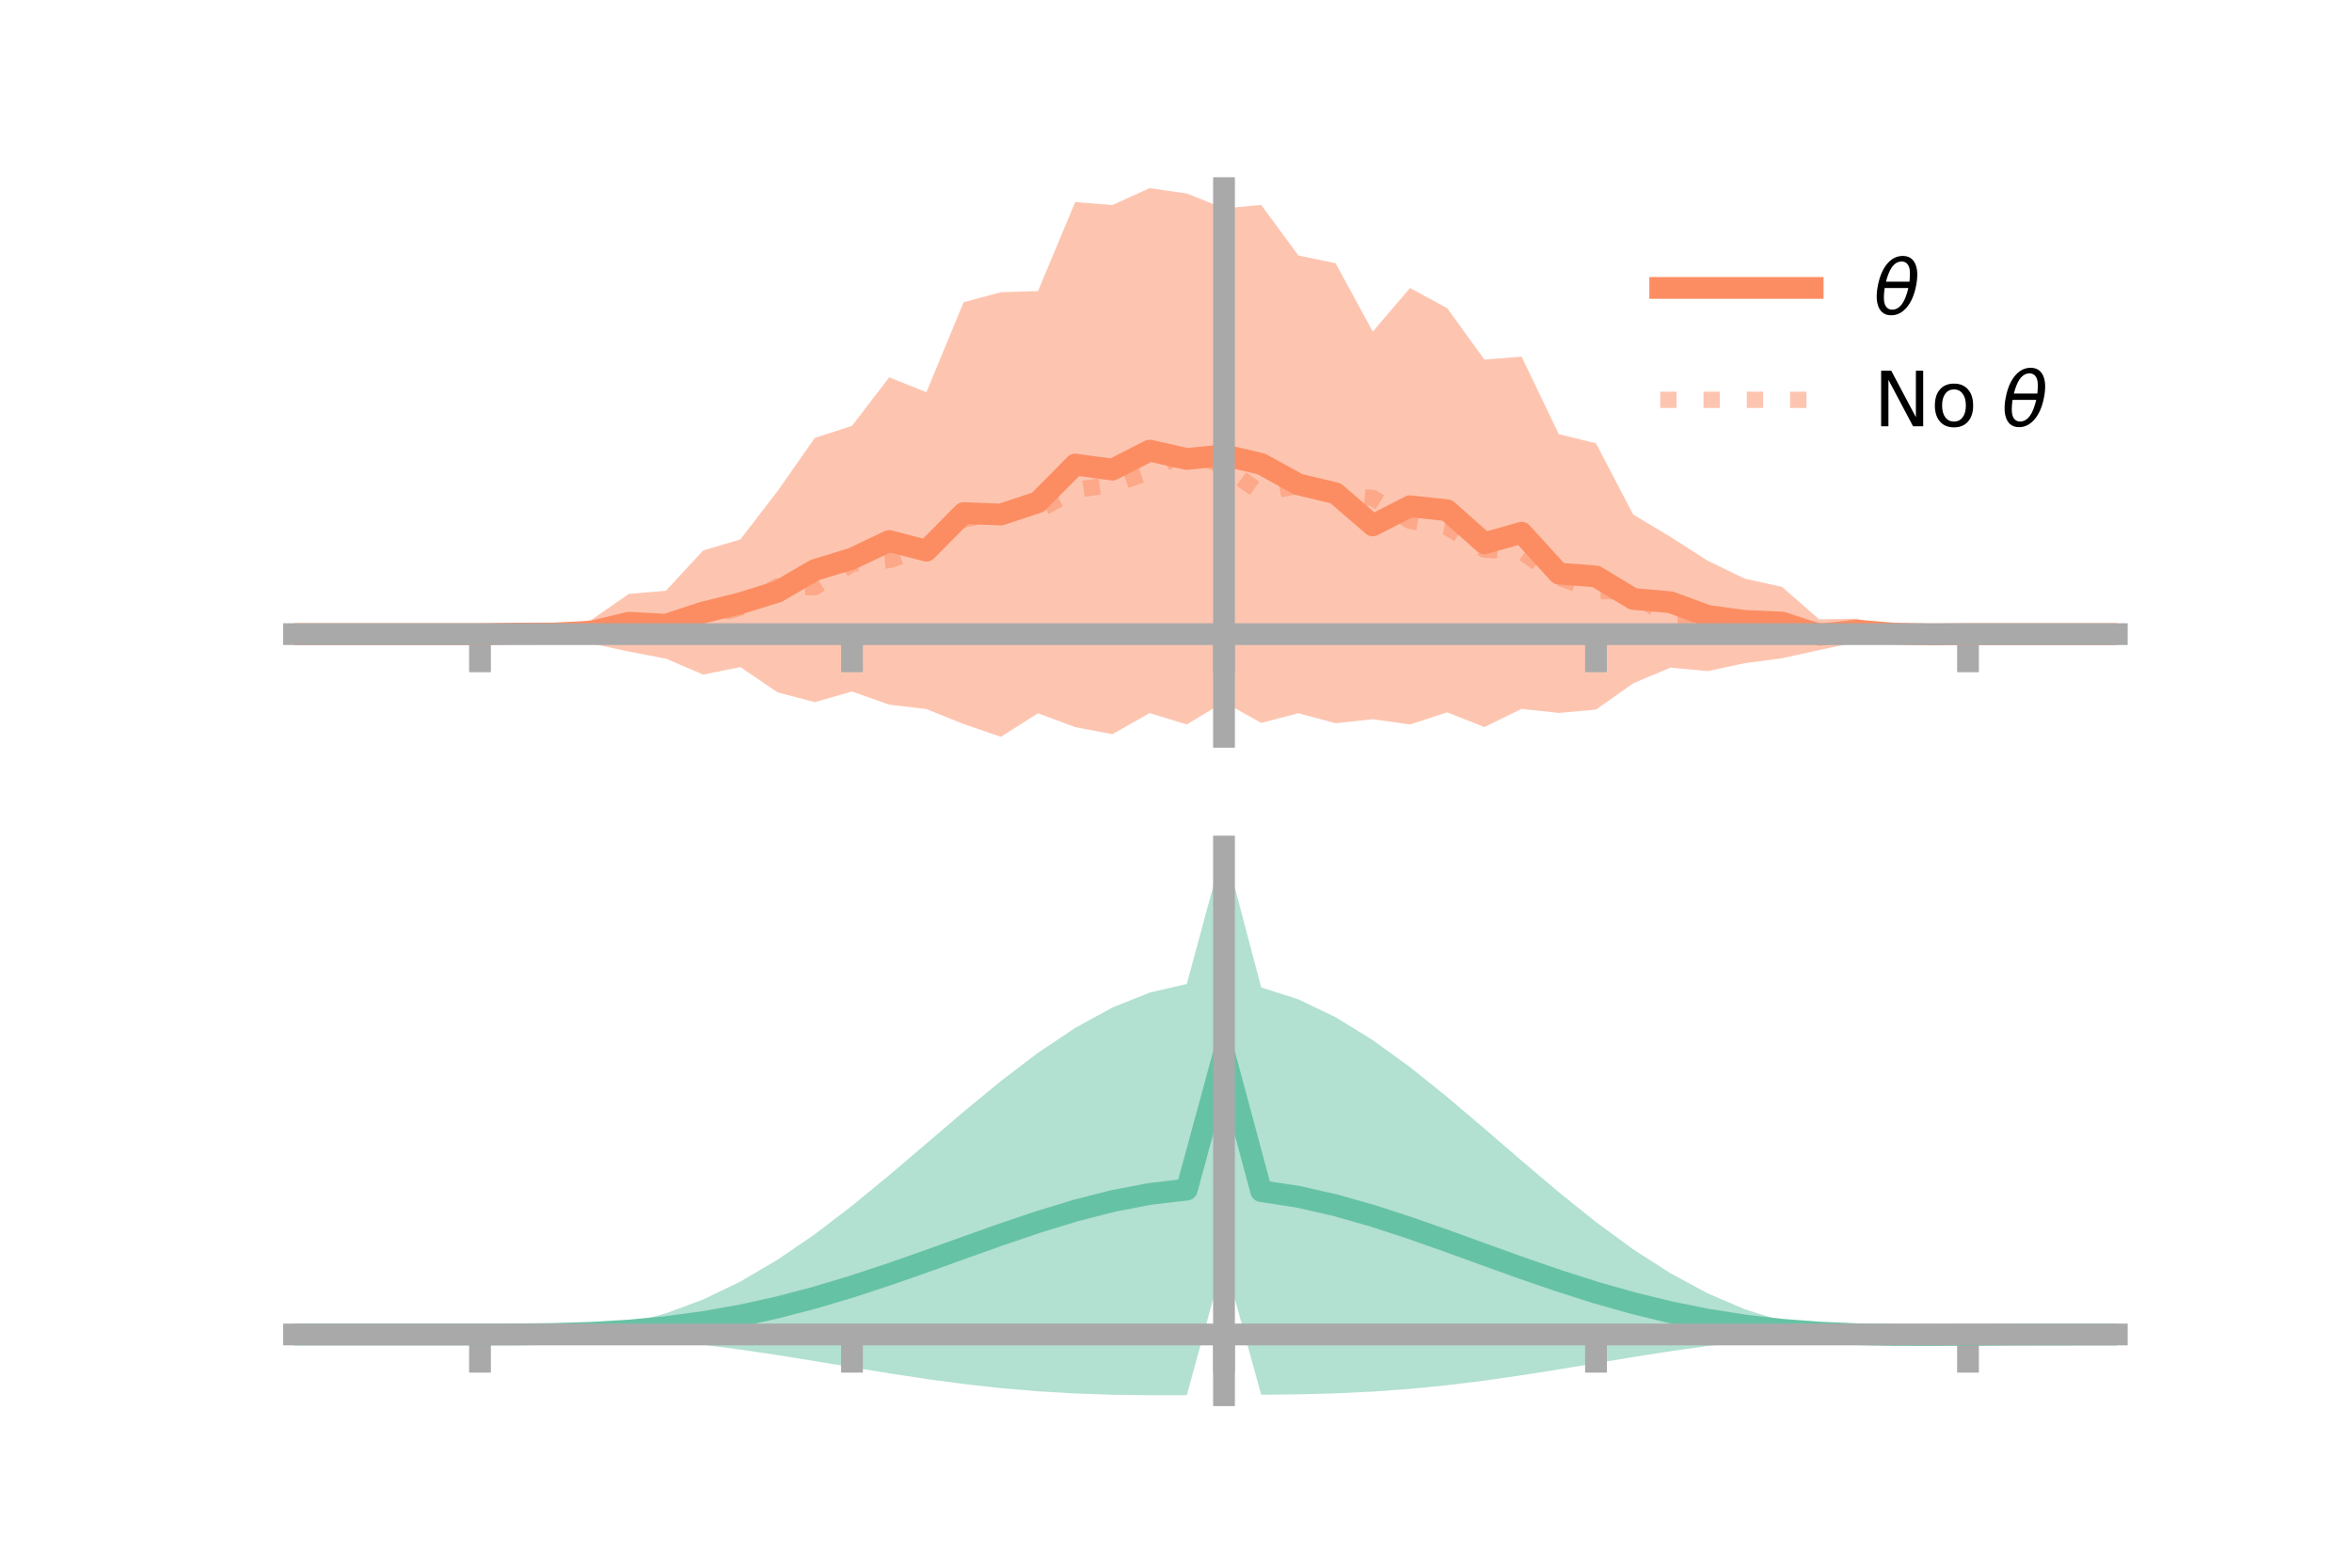
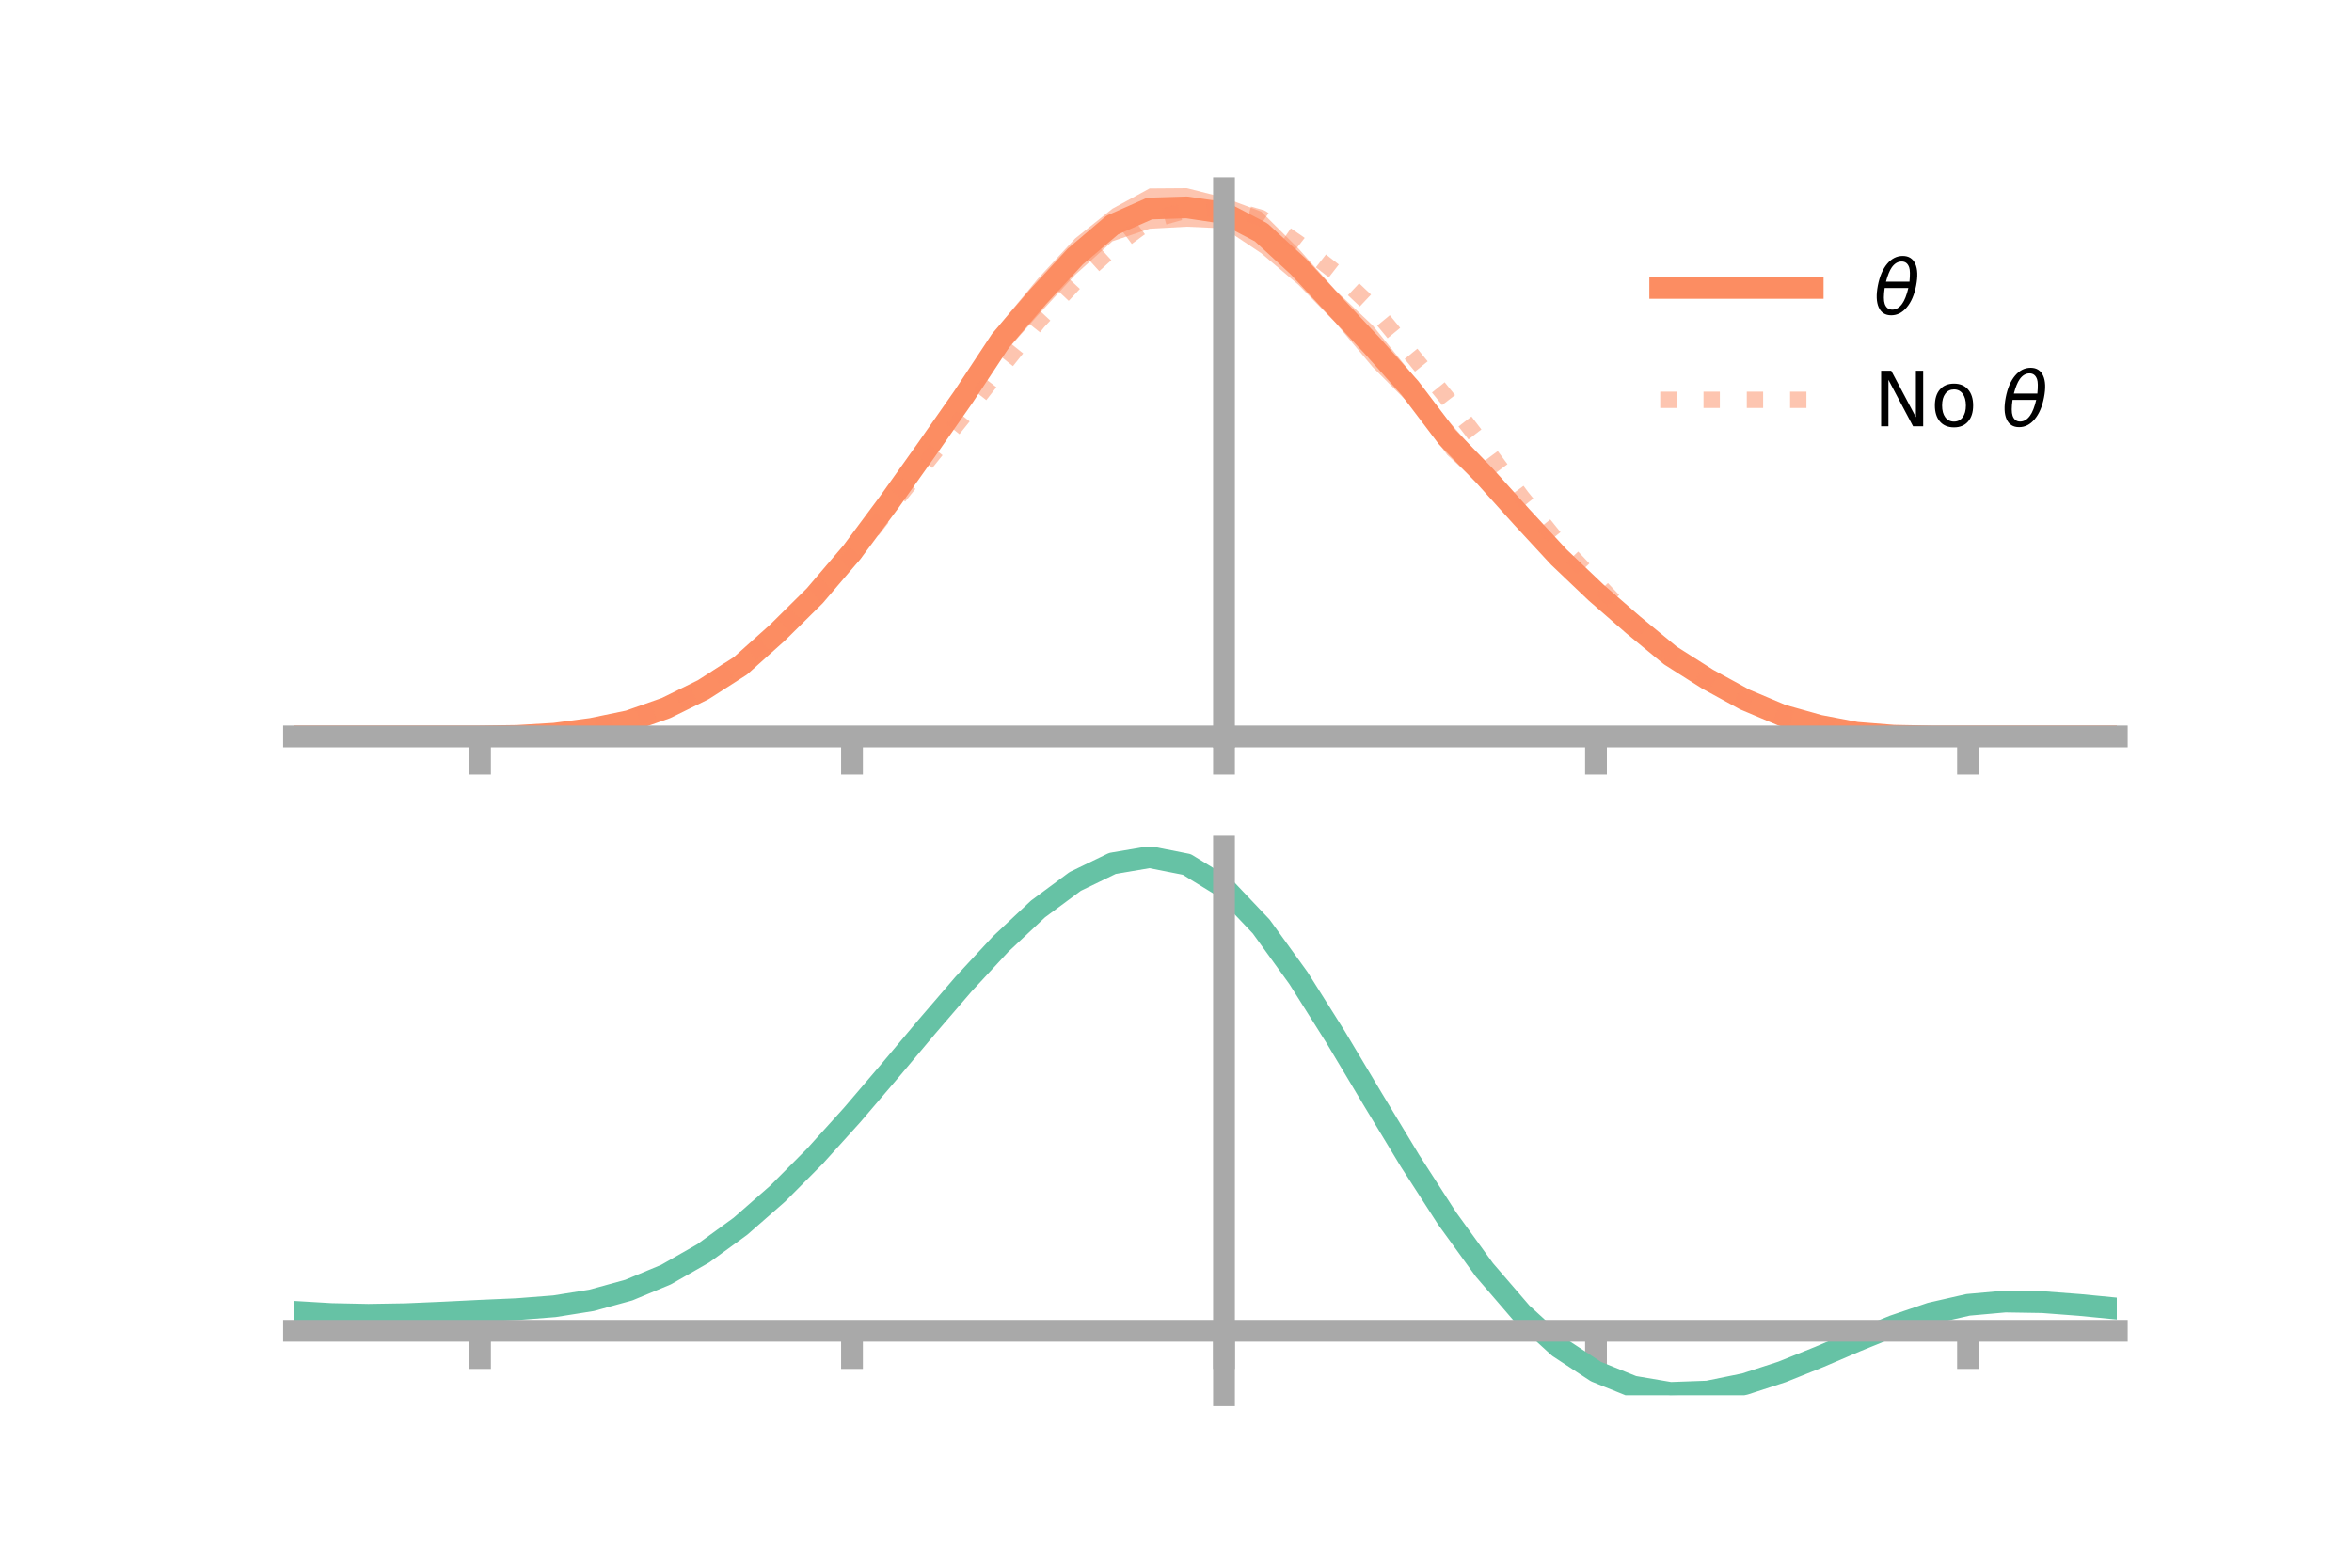
<svg xmlns="http://www.w3.org/2000/svg" xmlns:xlink="http://www.w3.org/1999/xlink" height="144pt" version="1.1" viewBox="0 0 216 144" width="216pt">
  <defs>
    <style type="text/css">*{stroke-linecap:butt;stroke-linejoin:round;}</style>
  </defs>
  <g id="figure_1">
    <g id="patch_1">
      <path d="M 0 144  L 216 144  L 216 0  L 0 0  z " style="fill:none;" />
    </g>
    <g id="axes_1">
      <g id="patch_2">
        <path d="M 27 67.68  L 194.4 67.68  L 194.4 17.28  L 27 17.28  z " style="fill:none;" />
      </g>
      <g id="PolyCollection_1">
-         <path clip-path="url(#pda809dd43f)" d="M 27 58.247  L 27 58.247  L 30.416 58.247  L 33.833 58.247  L 37.249 58.247  L 40.665 58.247  L 44.082 58.247  L 47.498 57.964  L 50.914 57.715  L 54.331 56.919  L 57.747 54.555  L 61.163 54.259  L 64.58 50.56  L 67.996 49.546  L 71.412 45.104  L 74.829 40.225  L 78.245 39.114  L 81.661 34.662  L 85.078 36.03  L 88.494 27.759  L 91.91 26.843  L 95.327 26.737  L 98.743 18.56  L 102.159 18.832  L 105.576 17.28  L 108.992 17.773  L 112.408 19.14  L 115.824 18.823  L 119.241 23.467  L 122.657 24.179  L 126.073 30.459  L 129.49 26.455  L 132.906 28.308  L 136.322 33.029  L 139.739 32.756  L 143.155 39.879  L 146.571 40.72  L 149.988 47.264  L 153.404 49.309  L 156.82 51.502  L 160.237 53.154  L 163.653 53.904  L 167.069 56.889  L 170.486 56.836  L 173.902 57.68  L 177.318 58.138  L 180.735 58.247  L 184.151 58.247  L 187.567 58.247  L 190.984 58.247  L 194.4 58.247  L 194.4 58.247  L 194.4 58.247  L 190.984 58.247  L 187.567 58.247  L 184.151 58.247  L 180.735 58.247  L 177.318 58.417  L 173.902 58.72  L 170.486 58.995  L 167.069 59.71  L 163.653 60.466  L 160.237 60.913  L 156.82 61.644  L 153.404 61.326  L 149.988 62.768  L 146.571 65.18  L 143.155 65.487  L 139.739 65.115  L 136.322 66.784  L 132.906 65.433  L 129.49 66.547  L 126.073 66.063  L 122.657 66.434  L 119.241 65.516  L 115.824 66.403  L 112.408 64.489  L 108.992 66.543  L 105.576 65.504  L 102.159 67.439  L 98.743 66.789  L 95.327 65.52  L 91.91 67.68  L 88.494 66.503  L 85.078 65.132  L 81.661 64.727  L 78.245 63.519  L 74.829 64.495  L 71.412 63.601  L 67.996 61.275  L 64.58 61.965  L 61.163 60.506  L 57.747 59.849  L 54.331 59.114  L 50.914 58.661  L 47.498 58.43  L 44.082 58.247  L 40.665 58.247  L 37.249 58.247  L 33.833 58.247  L 30.416 58.247  L 27 58.247  z " style="fill:#fc8d62;fill-opacity:0.5;" />
+         <path clip-path="url(#p95b13c65e0)" d="M 27 67.646  L 27 67.646  L 30.416 67.646  L 33.833 67.646  L 37.249 67.646  L 40.665 67.646  L 44.082 67.645  L 47.498 67.564  L 50.914 67.308  L 54.331 66.829  L 57.747 65.993  L 61.163 64.7  L 64.58 62.871  L 67.996 60.553  L 71.412 57.398  L 74.829 53.77  L 78.245 49.696  L 81.661 44.733  L 85.078 39.894  L 88.494 35.077  L 91.91 29.719  L 95.327 25.591  L 98.743 21.903  L 102.159 19.173  L 105.576 17.305  L 108.992 17.28  L 112.408 18.146  L 115.824 19.434  L 119.241 22.829  L 122.657 26.682  L 126.073 29.903  L 129.49 34.144  L 132.906 38.533  L 136.322 42.432  L 139.739 46.353  L 143.155 50.063  L 146.571 53.523  L 149.988 56.497  L 153.404 59.573  L 156.82 61.804  L 160.237 63.716  L 163.653 65.378  L 167.069 66.403  L 170.486 67.164  L 173.902 67.493  L 177.318 67.613  L 180.735 67.646  L 184.151 67.646  L 187.567 67.646  L 190.984 67.646  L 194.4 67.646  L 194.4 67.646  L 194.4 67.646  L 190.984 67.646  L 187.567 67.646  L 184.151 67.646  L 180.735 67.647  L 177.318 67.68  L 173.902 67.665  L 170.486 67.452  L 167.069 66.915  L 163.653 66.018  L 160.237 64.793  L 156.82 62.96  L 153.404 60.852  L 149.988 58.301  L 146.571 55.321  L 143.155 52.273  L 139.739 48.589  L 136.322 44.93  L 132.906 41.778  L 129.49 37.157  L 126.073 33.731  L 122.657 29.652  L 119.241 26.156  L 115.824 23.257  L 112.408 20.978  L 108.992 20.823  L 105.576 21.01  L 102.159 22.164  L 98.743 25.239  L 95.327 28.947  L 91.91 32.795  L 88.494 37.784  L 85.078 42.738  L 81.661 47.512  L 78.245 51.737  L 74.829 55.669  L 71.412 58.803  L 67.996 61.776  L 64.58 63.838  L 61.163 65.375  L 57.747 66.485  L 54.331 67.064  L 50.914 67.484  L 47.498 67.631  L 44.082 67.647  L 40.665 67.646  L 37.249 67.646  L 33.833 67.646  L 30.416 67.646  L 27 67.646  z " style="fill:#fc8d62;fill-opacity:0.5;" />
      </g>
      <g id="matplotlib.axis_1">
        <g id="xtick_1">
          <g id="line2d_1">
            <defs>
-               <path d="M 0 0  L 0 3.5  " id="m765028ba4d" style="stroke:#a9a9a9;stroke-width:2;" />
+               <path d="M 0 0  L 0 3.5  " id="mfbc73f2fe8" style="stroke:#a9a9a9;stroke-width:2;" />
            </defs>
            <g>
-               <use style="fill:#a9a9a9;stroke:#a9a9a9;stroke-width:2;" x="44.082" xlink:href="#m765028ba4d" y="58.247" />
+               <use style="fill:#a9a9a9;stroke:#a9a9a9;stroke-width:2;" x="44.082" xlink:href="#mfbc73f2fe8" y="67.646" />
            </g>
          </g>
        </g>
        <g id="xtick_2">
          <g id="line2d_2">
            <g>
-               <use style="fill:#a9a9a9;stroke:#a9a9a9;stroke-width:2;" x="78.245" xlink:href="#m765028ba4d" y="58.247" />
+               <use style="fill:#a9a9a9;stroke:#a9a9a9;stroke-width:2;" x="78.245" xlink:href="#mfbc73f2fe8" y="67.646" />
            </g>
          </g>
        </g>
        <g id="xtick_3">
          <g id="line2d_3">
            <g>
-               <use style="fill:#a9a9a9;stroke:#a9a9a9;stroke-width:2;" x="112.408" xlink:href="#m765028ba4d" y="58.247" />
+               <use style="fill:#a9a9a9;stroke:#a9a9a9;stroke-width:2;" x="112.408" xlink:href="#mfbc73f2fe8" y="67.646" />
            </g>
          </g>
        </g>
        <g id="xtick_4">
          <g id="line2d_4">
            <g>
-               <use style="fill:#a9a9a9;stroke:#a9a9a9;stroke-width:2;" x="146.571" xlink:href="#m765028ba4d" y="58.247" />
+               <use style="fill:#a9a9a9;stroke:#a9a9a9;stroke-width:2;" x="146.571" xlink:href="#mfbc73f2fe8" y="67.646" />
            </g>
          </g>
        </g>
        <g id="xtick_5">
          <g id="line2d_5">
            <g>
-               <use style="fill:#a9a9a9;stroke:#a9a9a9;stroke-width:2;" x="180.735" xlink:href="#m765028ba4d" y="58.247" />
+               <use style="fill:#a9a9a9;stroke:#a9a9a9;stroke-width:2;" x="180.735" xlink:href="#mfbc73f2fe8" y="67.646" />
            </g>
          </g>
        </g>
      </g>
      <g id="matplotlib.axis_2" />
      <g id="line2d_6">
-         <path clip-path="url(#pda809dd43f)" d="M 27 58.247  L 30.416 58.247  L 33.833 58.247  L 37.249 58.247  L 40.665 58.247  L 44.082 58.247  L 47.498 58.197  L 50.914 58.188  L 54.331 58.017  L 57.747 57.202  L 61.163 57.383  L 64.58 56.262  L 67.996 55.411  L 71.412 54.352  L 74.829 52.36  L 78.245 51.316  L 81.661 49.695  L 85.078 50.581  L 88.494 47.131  L 91.91 47.262  L 95.327 46.129  L 98.743 42.674  L 102.159 43.135  L 105.576 41.392  L 108.992 42.158  L 112.408 41.815  L 115.824 42.613  L 119.241 44.492  L 122.657 45.307  L 126.073 48.261  L 129.49 46.501  L 132.906 46.871  L 136.322 49.906  L 139.739 48.935  L 143.155 52.683  L 146.571 52.95  L 149.988 55.016  L 153.404 55.317  L 156.82 56.573  L 160.237 57.033  L 163.653 57.185  L 167.069 58.299  L 170.486 57.915  L 173.902 58.2  L 177.318 58.278  L 180.735 58.247  L 184.151 58.247  L 187.567 58.247  L 190.984 58.247  L 194.4 58.247  " style="fill:none;stroke:#fc8d62;stroke-linecap:square;stroke-width:2;" />
+         <path clip-path="url(#p95b13c65e0)" d="M 27 67.646  L 30.416 67.646  L 33.833 67.646  L 37.249 67.646  L 40.665 67.646  L 44.082 67.646  L 47.498 67.597  L 50.914 67.396  L 54.331 66.946  L 57.747 66.239  L 61.163 65.037  L 64.58 63.354  L 67.996 61.164  L 71.412 58.101  L 74.829 54.72  L 78.245 50.716  L 81.661 46.123  L 85.078 41.316  L 88.494 36.43  L 91.91 31.257  L 95.327 27.269  L 98.743 23.571  L 102.159 20.668  L 105.576 19.157  L 108.992 19.051  L 112.408 19.562  L 115.824 21.346  L 119.241 24.493  L 122.657 28.167  L 126.073 31.817  L 129.49 35.65  L 132.906 40.156  L 136.322 43.681  L 139.739 47.471  L 143.155 51.168  L 146.571 54.422  L 149.988 57.399  L 153.404 60.213  L 156.82 62.382  L 160.237 64.255  L 163.653 65.698  L 167.069 66.659  L 170.486 67.308  L 173.902 67.579  L 177.318 67.646  L 180.735 67.646  L 184.151 67.646  L 187.567 67.646  L 190.984 67.646  L 194.4 67.646  " style="fill:none;stroke:#fc8d62;stroke-linecap:square;stroke-width:2;" />
      </g>
      <g id="line2d_7">
-         <path clip-path="url(#pda809dd43f)" d="M 27 58.247  L 30.416 58.247  L 33.833 58.247  L 37.249 58.247  L 40.665 58.247  L 44.082 58.247  L 47.498 58.276  L 50.914 58.08  L 54.331 58.127  L 57.747 57.659  L 61.163 57.333  L 64.58 56.76  L 67.996 55.814  L 71.412 53.863  L 74.829 53.94  L 78.245 51.778  L 81.661 51.448  L 85.078 50.314  L 88.494 47.693  L 91.91 47.125  L 95.327 46.901  L 98.743 45.002  L 102.159 44.525  L 105.576 43.354  L 108.992 41.392  L 112.408 42.865  L 115.824 45.287  L 119.241 44.601  L 122.657 45.445  L 126.073 45.742  L 129.49 47.839  L 132.906 48.427  L 136.322 50.487  L 139.739 50.682  L 143.155 53.043  L 146.571 54.29  L 149.988 54.348  L 153.404 56.972  L 156.82 56.639  L 160.237 56.82  L 163.653 57.518  L 167.069 57.958  L 170.486 57.997  L 173.902 58.225  L 177.318 58.195  L 180.735 58.248  L 184.151 58.247  L 187.567 58.247  L 190.984 58.247  L 194.4 58.247  " style="fill:none;stroke:#fc8d62;stroke-dasharray:1.5,2.475;stroke-dashoffset:0;stroke-opacity:0.5;stroke-width:1.5;" />
+         <path clip-path="url(#p95b13c65e0)" d="M 27 67.646  L 30.416 67.646  L 33.833 67.646  L 37.249 67.646  L 40.665 67.646  L 44.082 67.646  L 47.498 67.608  L 50.914 67.399  L 54.331 66.954  L 57.747 66.125  L 61.163 64.893  L 64.58 63.126  L 67.996 60.839  L 71.412 58  L 74.829 54.695  L 78.245 51.091  L 81.661 46.701  L 85.078 42.463  L 88.494 38.207  L 91.91 33.828  L 95.327 29.556  L 98.743 25.9  L 102.159 22.8  L 105.576 20.262  L 108.992 19.317  L 112.408 19.051  L 115.824 20.02  L 119.241 22.356  L 122.657 25.018  L 126.073 28.241  L 129.49 32.384  L 132.906 36.59  L 136.322 41.038  L 139.739 45.646  L 143.155 49.877  L 146.571 53.488  L 149.988 57.115  L 153.404 60.043  L 156.82 62.47  L 160.237 64.394  L 163.653 65.79  L 167.069 66.734  L 170.486 67.291  L 173.902 67.579  L 177.318 67.647  L 180.735 67.646  L 184.151 67.646  L 187.567 67.646  L 190.984 67.646  L 194.4 67.646  " style="fill:none;stroke:#fc8d62;stroke-dasharray:1.5,2.475;stroke-dashoffset:0;stroke-opacity:0.5;stroke-width:1.5;" />
      </g>
      <g id="patch_3">
        <path d="M 112.408 67.68  L 112.408 17.28  " style="fill:none;stroke:#a9a9a9;stroke-linecap:square;stroke-linejoin:miter;stroke-width:2;" />
      </g>
      <g id="patch_4">
        <path d="M 194.4 67.68  L 194.4 17.28  " style="fill:none;" />
      </g>
      <g id="patch_5">
-         <path d="M 27 58.247  L 194.4 58.247  " style="fill:none;stroke:#a9a9a9;stroke-linecap:square;stroke-linejoin:miter;stroke-width:2;" />
+         <path d="M 27 67.646  L 194.4 67.646  " style="fill:none;stroke:#a9a9a9;stroke-linecap:square;stroke-linejoin:miter;stroke-width:2;" />
      </g>
      <g id="patch_6">
        <path d="M 27 17.28  L 194.4 17.28  " style="fill:none;" />
      </g>
      <g id="legend_1">
        <g id="line2d_8">
          <path d="M 152.47 26.449  L 166.47 26.449  " style="fill:none;stroke:#fc8d62;stroke-linecap:square;stroke-width:2;" />
        </g>
        <g id="line2d_9" />
        <g id="text_1">
          <g transform="translate(172.07 28.89891)scale(0.07 -0.07)">
            <defs>
              <path d="M 45.516 34.672  L 14.453 34.672  Q 12.359 20.062 14.5 13.875  Q 17.188 6.25 24.469 6.25  Q 31.781 6.25 37.359 13.922  Q 42.234 20.656 45.516 34.672  z M 47.016 42.969  Q 48.344 56.844 46.625 61.719  Q 43.953 69.438 36.766 69.438  Q 29.297 69.438 23.828 61.812  Q 19.531 55.672 16.156 42.969  z M 38.188 76.766  Q 49.906 76.766 54.594 66.406  Q 59.281 56.109 55.719 37.844  Q 52.203 19.625 43.453 9.281  Q 34.766 -1.125 23.047 -1.125  Q 11.281 -1.125 6.641 9.281  Q 2 19.625 5.516 37.844  Q 9.078 56.109 17.719 66.406  Q 26.422 76.766 38.188 76.766  z " id="DejaVuSans-Oblique-952" />
            </defs>
            <use transform="translate(0 0.234375)" xlink:href="#DejaVuSans-Oblique-952" />
          </g>
        </g>
        <g id="line2d_10">
          <path d="M 152.47 36.724  L 166.47 36.724  " style="fill:none;stroke:#fc8d62;stroke-dasharray:1.5,2.475;stroke-dashoffset:0;stroke-opacity:0.5;stroke-width:1.5;" />
        </g>
        <g id="line2d_11" />
        <g id="text_2">
          <g transform="translate(172.07 39.17359)scale(0.07 -0.07)">
            <defs>
              <path d="M 9.812 72.906  L 23.094 72.906  L 55.422 11.922  L 55.422 72.906  L 64.984 72.906  L 64.984 0  L 51.703 0  L 19.391 60.984  L 19.391 0  L 9.812 0  z " id="DejaVuSans-78" />
              <path d="M 30.609 48.391  Q 23.391 48.391 19.188 42.75  Q 14.984 37.109 14.984 27.297  Q 14.984 17.484 19.156 11.844  Q 23.344 6.203 30.609 6.203  Q 37.797 6.203 41.984 11.859  Q 46.188 17.531 46.188 27.297  Q 46.188 37.016 41.984 42.703  Q 37.797 48.391 30.609 48.391  z M 30.609 56  Q 42.328 56 49.016 48.375  Q 55.719 40.766 55.719 27.297  Q 55.719 13.875 49.016 6.219  Q 42.328 -1.422 30.609 -1.422  Q 18.844 -1.422 12.172 6.219  Q 5.516 13.875 5.516 27.297  Q 5.516 40.766 12.172 48.375  Q 18.844 56 30.609 56  z " id="DejaVuSans-111" />
              <path id="DejaVuSans-32" />
            </defs>
            <use transform="translate(0 0.234375)" xlink:href="#DejaVuSans-78" />
            <use transform="translate(74.80469 0.234375)" xlink:href="#DejaVuSans-111" />
            <use transform="translate(135.9863 0.234375)" xlink:href="#DejaVuSans-32" />
            <use transform="translate(167.7734 0.234375)" xlink:href="#DejaVuSans-Oblique-952" />
          </g>
        </g>
      </g>
    </g>
    <g id="axes_2">
      <g id="patch_7">
        <path d="M 27 128.16  L 194.4 128.16  L 194.4 77.76  L 27 77.76  z " style="fill:none;" />
      </g>
      <g id="PolyCollection_2">
-         <path clip-path="url(#p4880ada780)" d="M 27 122.581  L 27 122.575  L 30.416 122.577  L 33.833 122.577  L 37.249 122.578  L 40.665 122.578  L 44.082 122.578  L 47.498 122.559  L 50.914 122.438  L 54.331 122.125  L 57.747 121.543  L 61.163 120.635  L 64.58 119.364  L 67.996 117.718  L 71.412 115.709  L 74.829 113.37  L 78.245 110.758  L 81.661 107.95  L 85.078 105.037  L 88.494 102.12  L 91.91 99.305  L 95.327 96.703  L 98.743 94.417  L 102.159 92.546  L 105.576 91.177  L 108.992 90.383  L 112.408 77.76  L 115.824 90.7  L 119.241 91.795  L 122.657 93.437  L 126.073 95.544  L 129.49 98.021  L 132.906 100.764  L 136.322 103.665  L 139.739 106.615  L 143.155 109.51  L 146.571 112.252  L 149.988 114.756  L 153.404 116.954  L 156.82 118.799  L 160.237 120.265  L 163.653 121.353  L 167.069 122.081  L 170.486 122.457  L 173.902 122.496  L 177.318 122.503  L 180.735 122.525  L 184.151 122.544  L 187.567 122.558  L 190.984 122.567  L 194.4 122.572  L 194.4 122.587  L 194.4 122.587  L 190.984 122.598  L 187.567 122.618  L 184.151 122.65  L 180.735 122.699  L 177.318 122.753  L 173.902 122.743  L 170.486 122.653  L 167.069 122.729  L 163.653 122.937  L 160.237 123.244  L 156.82 123.642  L 153.404 124.117  L 149.988 124.65  L 146.571 125.215  L 143.155 125.783  L 139.739 126.326  L 136.322 126.817  L 132.906 127.238  L 129.49 127.575  L 126.073 127.823  L 122.657 127.986  L 119.241 128.077  L 115.824 128.117  L 112.408 115.679  L 108.992 128.157  L 105.576 128.16  L 102.159 128.114  L 98.743 127.998  L 95.327 127.797  L 91.91 127.506  L 88.494 127.126  L 85.078 126.668  L 81.661 126.148  L 78.245 125.591  L 74.829 125.023  L 71.412 124.472  L 67.996 123.966  L 64.58 123.527  L 61.163 123.169  L 57.747 122.902  L 54.331 122.723  L 50.914 122.624  L 47.498 122.584  L 44.082 122.578  L 40.665 122.578  L 37.249 122.578  L 33.833 122.578  L 30.416 122.579  L 27 122.581  z " style="fill:#66c2a5;fill-opacity:0.5;" />
+         <path clip-path="url(#p221bffe8b8)" d="M 27 120.538  L 27 120.456  L 30.416 120.669  L 33.833 120.742  L 37.249 120.68  L 40.665 120.525  L 44.082 120.348  L 47.498 120.193  L 50.914 119.921  L 54.331 119.373  L 57.747 118.422  L 61.163 116.977  L 64.58 114.987  L 67.996 112.443  L 71.412 109.377  L 74.829 105.857  L 78.245 101.983  L 81.661 97.886  L 85.078 93.719  L 88.494 89.657  L 91.91 85.89  L 95.327 82.615  L 98.743 80.036  L 102.159 78.352  L 105.576 77.76  L 108.992 78.445  L 112.408 80.575  L 115.824 84.227  L 119.241 89.024  L 122.657 94.529  L 126.073 100.332  L 129.49 106.078  L 132.906 111.466  L 136.322 116.262  L 139.739 120.3  L 143.155 123.475  L 146.571 125.751  L 149.988 127.146  L 153.404 127.731  L 156.82 127.616  L 160.237 126.936  L 163.653 125.841  L 167.069 124.495  L 170.486 123.058  L 173.902 121.691  L 177.318 120.546  L 180.735 119.773  L 184.151 119.471  L 187.567 119.53  L 190.984 119.798  L 194.4 120.142  L 194.4 120.25  L 194.4 120.25  L 190.984 119.93  L 187.567 119.679  L 184.151 119.63  L 180.735 119.937  L 177.318 120.721  L 173.902 121.896  L 170.486 123.309  L 167.069 124.798  L 163.653 126.192  L 160.237 127.323  L 156.82 128.029  L 153.404 128.16  L 149.988 127.591  L 146.571 126.227  L 143.155 124.013  L 139.739 120.935  L 136.322 117.03  L 132.906 112.392  L 129.49 107.178  L 126.073 101.613  L 122.657 95.984  L 119.241 90.639  L 115.824 85.978  L 112.408 82.429  L 108.992 80.365  L 105.576 79.703  L 102.159 80.274  L 98.743 81.895  L 95.327 84.374  L 91.91 87.514  L 88.494 91.12  L 85.078 95.001  L 81.661 98.976  L 78.245 102.88  L 74.829 106.568  L 71.412 109.918  L 67.996 112.839  L 64.58 115.27  L 61.163 117.182  L 57.747 118.582  L 54.331 119.512  L 50.914 120.048  L 47.498 120.31  L 44.082 120.453  L 40.665 120.614  L 37.249 120.751  L 33.833 120.801  L 30.416 120.731  L 27 120.538  z " style="fill:#66c2a5;fill-opacity:0.5;" />
      </g>
      <g id="matplotlib.axis_3">
        <g id="xtick_6">
          <g id="line2d_12">
            <g>
-               <use style="fill:#a9a9a9;stroke:#a9a9a9;stroke-width:2;" x="44.082" xlink:href="#m765028ba4d" y="122.578" />
+               <use style="fill:#a9a9a9;stroke:#a9a9a9;stroke-width:2;" x="44.082" xlink:href="#mfbc73f2fe8" y="122.239" />
            </g>
          </g>
        </g>
        <g id="xtick_7">
          <g id="line2d_13">
            <g>
-               <use style="fill:#a9a9a9;stroke:#a9a9a9;stroke-width:2;" x="78.245" xlink:href="#m765028ba4d" y="122.578" />
+               <use style="fill:#a9a9a9;stroke:#a9a9a9;stroke-width:2;" x="78.245" xlink:href="#mfbc73f2fe8" y="122.239" />
            </g>
          </g>
        </g>
        <g id="xtick_8">
          <g id="line2d_14">
            <g>
-               <use style="fill:#a9a9a9;stroke:#a9a9a9;stroke-width:2;" x="112.408" xlink:href="#m765028ba4d" y="122.578" />
+               <use style="fill:#a9a9a9;stroke:#a9a9a9;stroke-width:2;" x="112.408" xlink:href="#mfbc73f2fe8" y="122.239" />
            </g>
          </g>
        </g>
        <g id="xtick_9">
          <g id="line2d_15">
            <g>
-               <use style="fill:#a9a9a9;stroke:#a9a9a9;stroke-width:2;" x="146.571" xlink:href="#m765028ba4d" y="122.578" />
+               <use style="fill:#a9a9a9;stroke:#a9a9a9;stroke-width:2;" x="146.571" xlink:href="#mfbc73f2fe8" y="122.239" />
            </g>
          </g>
        </g>
        <g id="xtick_10">
          <g id="line2d_16">
            <g>
-               <use style="fill:#a9a9a9;stroke:#a9a9a9;stroke-width:2;" x="180.735" xlink:href="#m765028ba4d" y="122.578" />
+               <use style="fill:#a9a9a9;stroke:#a9a9a9;stroke-width:2;" x="180.735" xlink:href="#mfbc73f2fe8" y="122.239" />
            </g>
          </g>
        </g>
      </g>
      <g id="matplotlib.axis_4" />
      <g id="line2d_17">
-         <path clip-path="url(#p4880ada780)" d="M 27 122.578  L 30.416 122.578  L 33.833 122.578  L 37.249 122.578  L 40.665 122.578  L 44.082 122.578  L 47.498 122.572  L 50.914 122.531  L 54.331 122.424  L 57.747 122.222  L 61.163 121.902  L 64.58 121.445  L 67.996 120.842  L 71.412 120.091  L 74.829 119.196  L 78.245 118.175  L 81.661 117.049  L 85.078 115.852  L 88.494 114.623  L 91.91 113.406  L 95.327 112.25  L 98.743 111.207  L 102.159 110.33  L 105.576 109.669  L 108.992 109.27  L 112.408 96.719  L 115.824 109.408  L 119.241 109.936  L 122.657 110.712  L 126.073 111.684  L 129.49 112.798  L 132.906 114.001  L 136.322 115.241  L 139.739 116.471  L 143.155 117.647  L 146.571 118.734  L 149.988 119.703  L 153.404 120.536  L 156.82 121.22  L 160.237 121.755  L 163.653 122.145  L 167.069 122.405  L 170.486 122.555  L 173.902 122.619  L 177.318 122.628  L 180.735 122.612  L 184.151 122.597  L 187.567 122.588  L 190.984 122.583  L 194.4 122.58  " style="fill:none;stroke:#66c2a5;stroke-linecap:square;stroke-width:2;" />
+         <path clip-path="url(#p221bffe8b8)" d="M 27 120.497  L 30.416 120.7  L 33.833 120.772  L 37.249 120.716  L 40.665 120.569  L 44.082 120.4  L 47.498 120.251  L 50.914 119.985  L 54.331 119.442  L 57.747 118.502  L 61.163 117.079  L 64.58 115.128  L 67.996 112.641  L 71.412 109.648  L 74.829 106.212  L 78.245 102.432  L 81.661 98.431  L 85.078 94.36  L 88.494 90.389  L 91.91 86.702  L 95.327 83.495  L 98.743 80.965  L 102.159 79.313  L 105.576 78.731  L 108.992 79.405  L 112.408 81.502  L 115.824 85.103  L 119.241 89.832  L 122.657 95.256  L 126.073 100.973  L 129.49 106.628  L 132.906 111.929  L 136.322 116.646  L 139.739 120.617  L 143.155 123.744  L 146.571 125.989  L 149.988 127.368  L 153.404 127.946  L 156.82 127.823  L 160.237 127.129  L 163.653 126.017  L 167.069 124.646  L 170.486 123.184  L 173.902 121.793  L 177.318 120.633  L 180.735 119.855  L 184.151 119.55  L 187.567 119.605  L 190.984 119.864  L 194.4 120.196  " style="fill:none;stroke:#66c2a5;stroke-linecap:square;stroke-width:2;" />
      </g>
      <g id="patch_8">
        <path d="M 112.408 128.16  L 112.408 77.76  " style="fill:none;stroke:#a9a9a9;stroke-linecap:square;stroke-linejoin:miter;stroke-width:2;" />
      </g>
      <g id="patch_9">
        <path d="M 194.4 128.16  L 194.4 77.76  " style="fill:none;" />
      </g>
      <g id="patch_10">
-         <path d="M 27 122.578  L 194.4 122.578  " style="fill:none;stroke:#a9a9a9;stroke-linecap:square;stroke-linejoin:miter;stroke-width:2;" />
+         <path d="M 27 122.239  L 194.4 122.239  " style="fill:none;stroke:#a9a9a9;stroke-linecap:square;stroke-linejoin:miter;stroke-width:2;" />
      </g>
      <g id="patch_11">
        <path d="M 27 77.76  L 194.4 77.76  " style="fill:none;" />
      </g>
    </g>
  </g>
  <defs>
-     <clipPath id="pda809dd43f">
+     <clipPath id="p95b13c65e0">
      <rect height="50.4" width="167.4" x="27" y="17.28" />
    </clipPath>
-     <clipPath id="p4880ada780">
+     <clipPath id="p221bffe8b8">
      <rect height="50.4" width="167.4" x="27" y="77.76" />
    </clipPath>
  </defs>
</svg>
